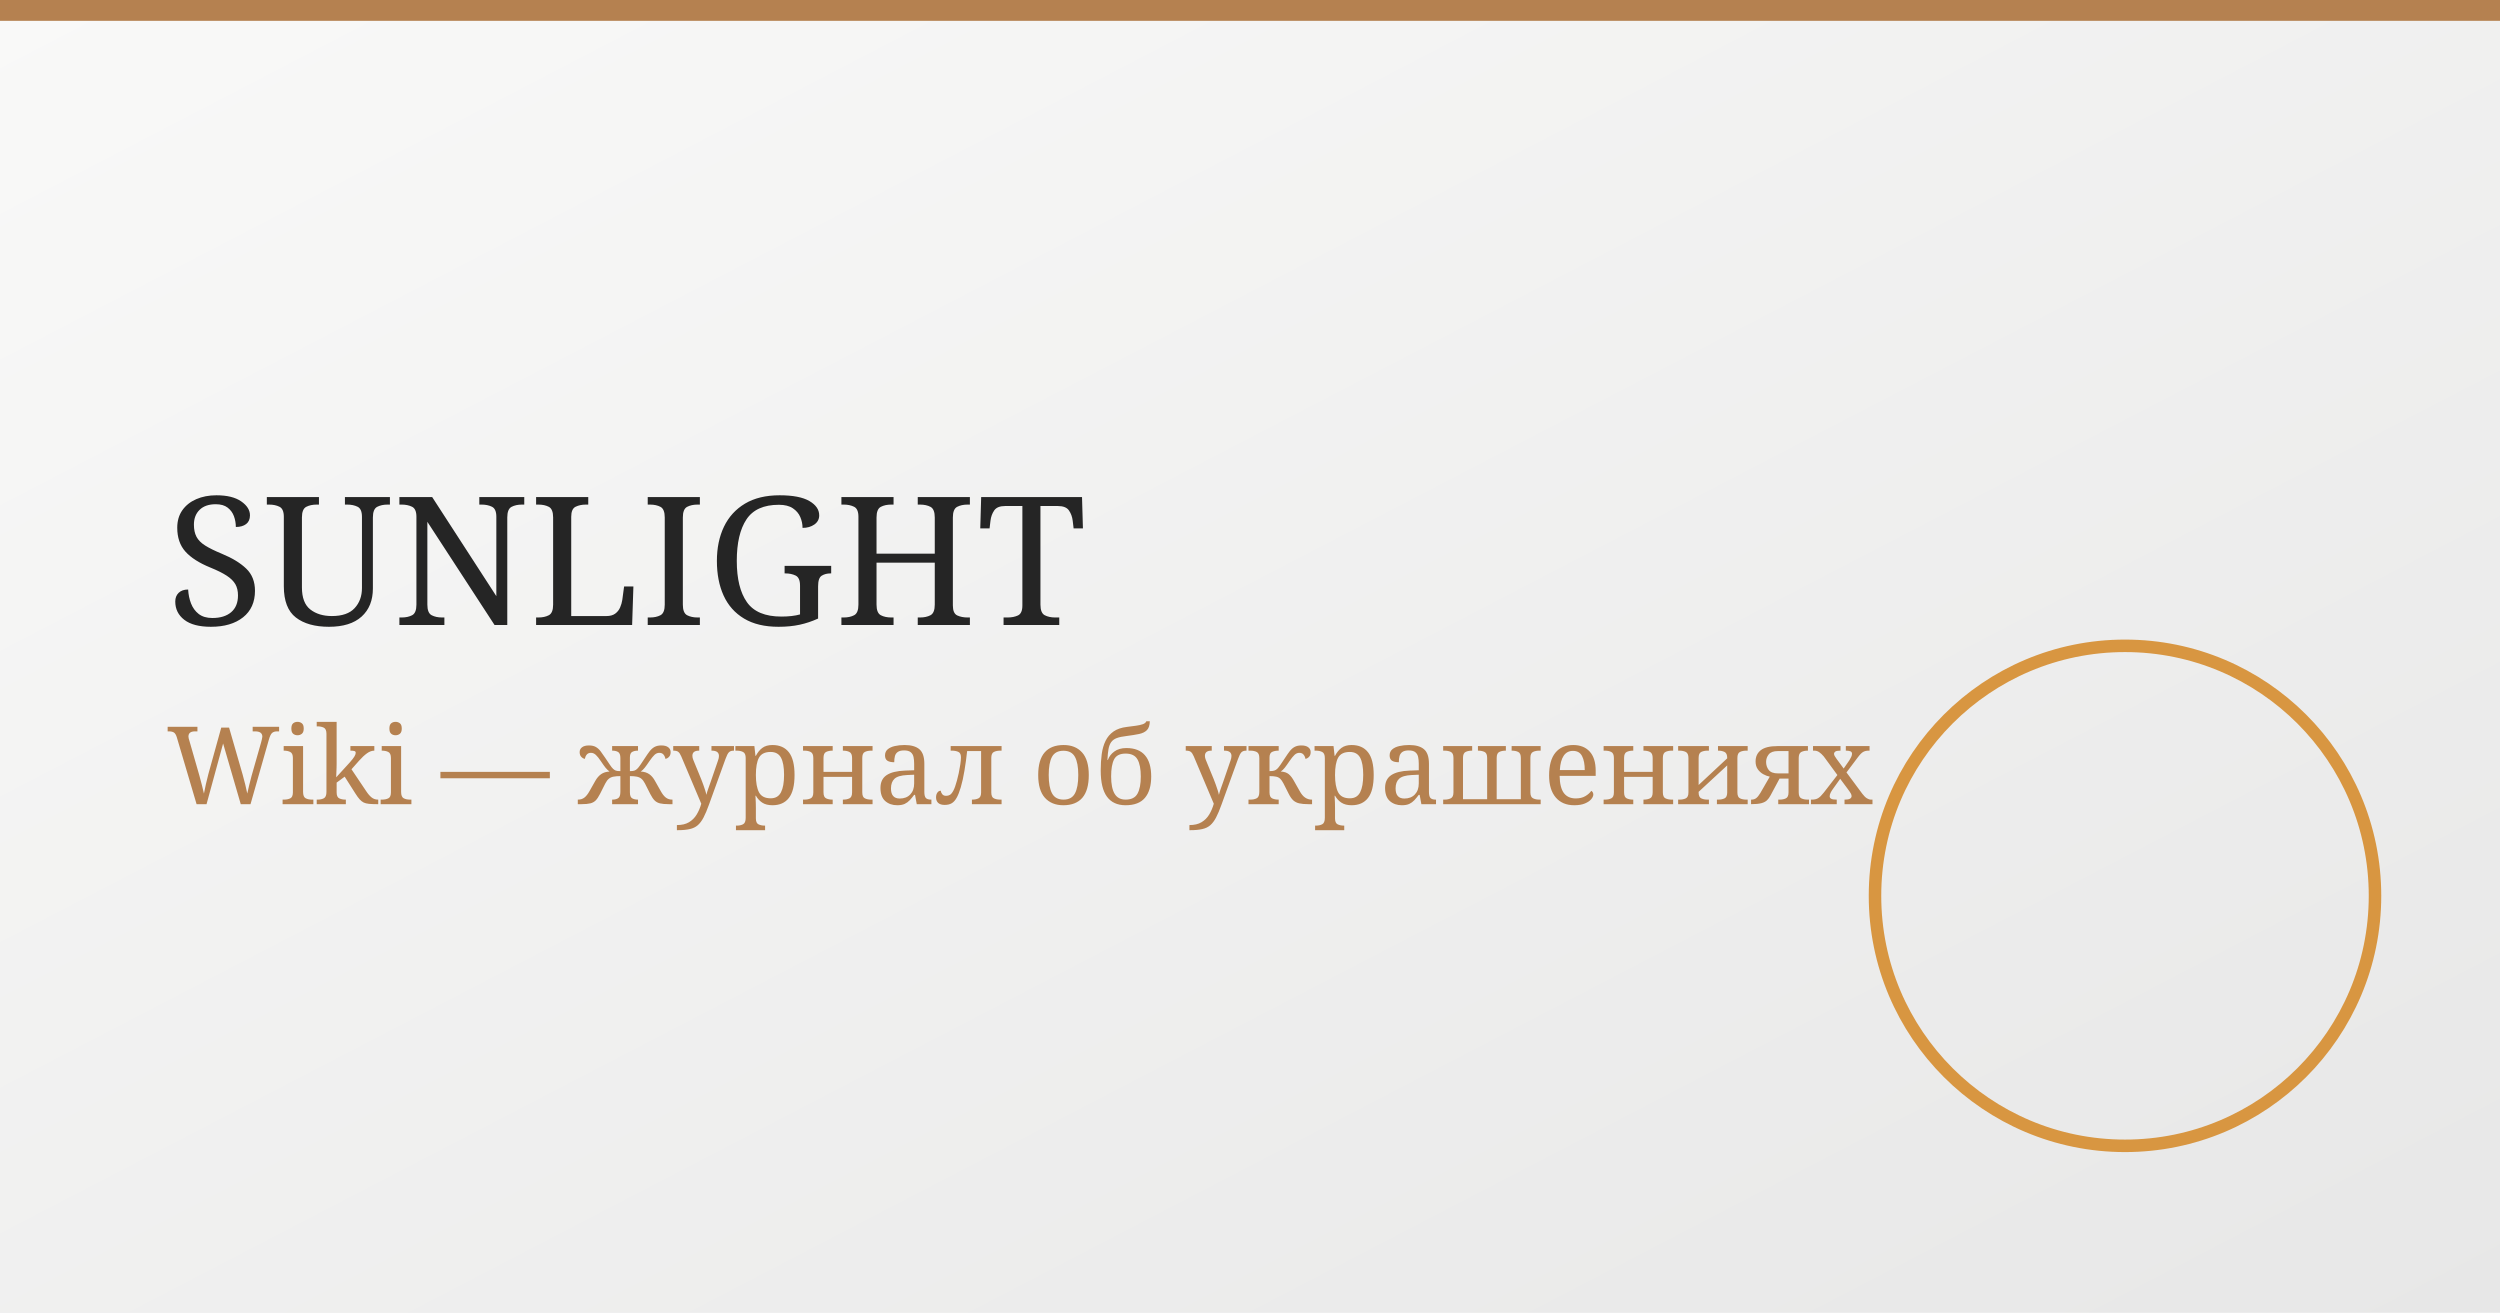
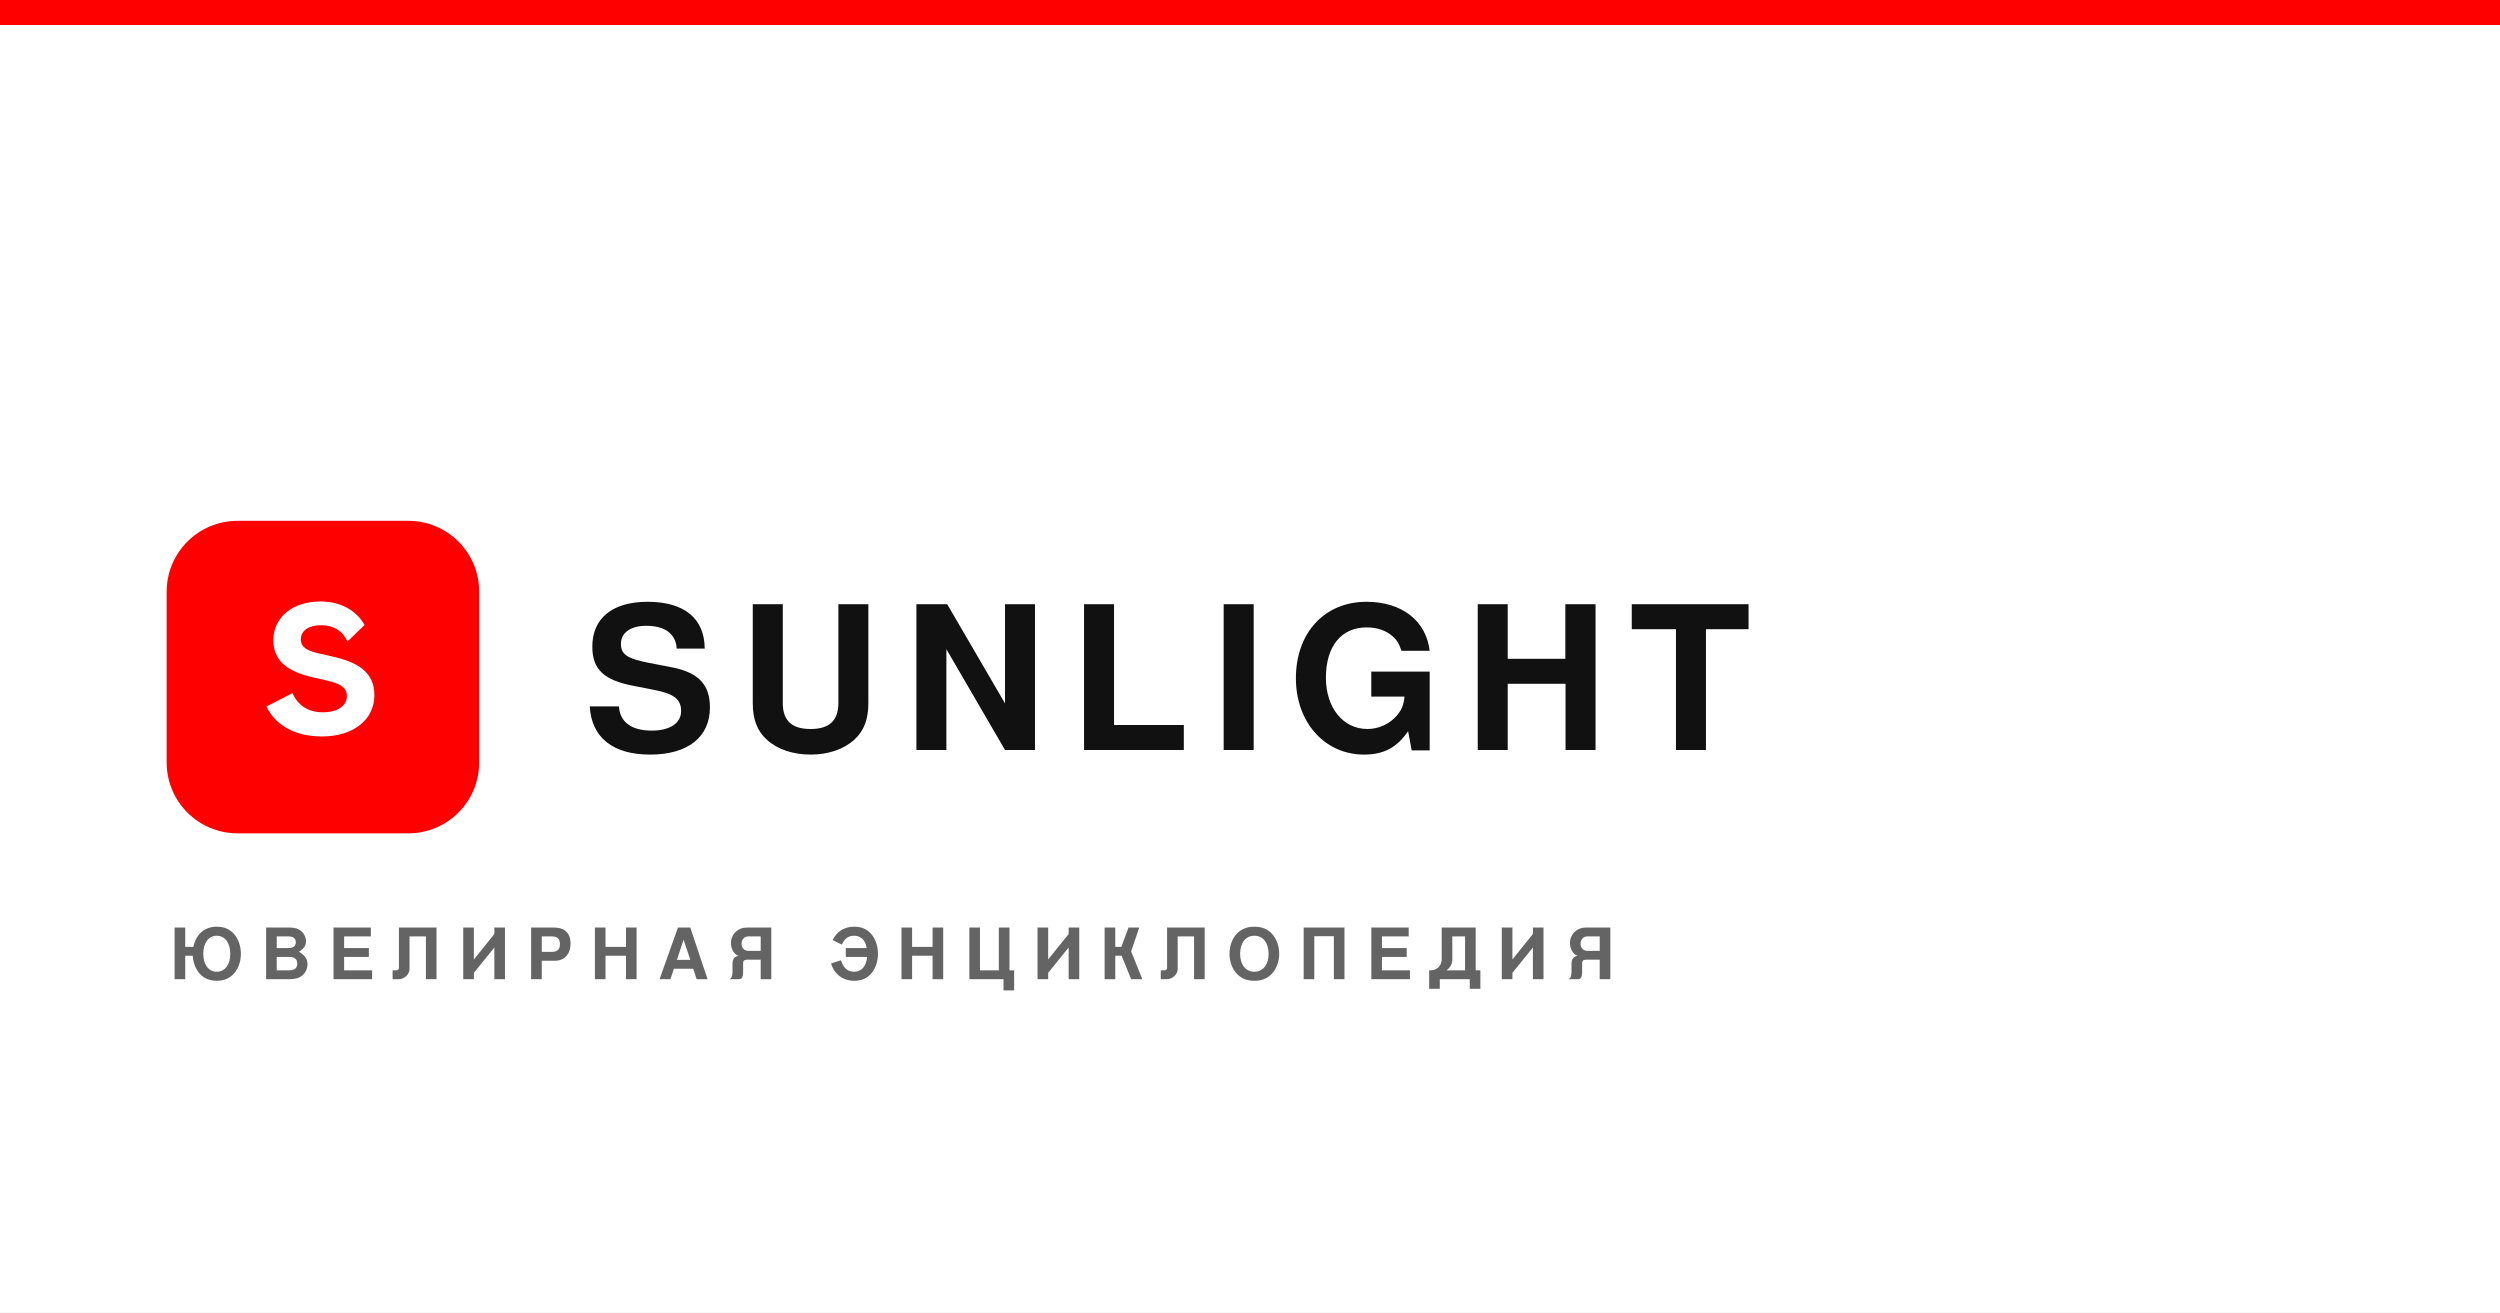
- <svg xmlns="http://www.w3.org/2000/svg" width="1200" height="630" viewBox="0 0 1200 630" role="img" aria-label="Sunlight Wiki">
-   <defs>
-     <linearGradient id="g" x1="0" y1="0" x2="1" y2="1">
-       <stop offset="0" stop-color="#f9f9f8" />
-       <stop offset="1" stop-color="#e7e7e7" />
-     </linearGradient>
-   </defs>
-   <rect width="1200" height="630" fill="url(#g)" />
-   <rect x="0" y="0" width="1200" height="10" fill="#b58150" />
-   <text x="80" y="300" font-family="Georgia, serif" font-size="86" fill="#252525">SUNLIGHT</text>
-   <text x="80" y="386" font-family="Georgia, serif" font-size="52" fill="#b58150">Wiki — журнал об украшениях</text>
-   <circle cx="1020" cy="430" r="120" fill="none" stroke="#d89641" stroke-width="6" />
+ <svg xmlns="http://www.w3.org/2000/svg" viewBox="0 0 1200 630" role="img" aria-label="SUNLIGHT — Ювелирная энциклопедия">
+   <rect width="1200" height="630" fill="#FFFFFF" />
+   <rect width="1200" height="12" fill="#FF0000" />
+   <rect x="80" y="250" width="150" height="150" rx="34" fill="#FF0000" />
+   <path d="M175 300c-3.8-6.8-11.3-11.3-21.2-11.3-13.2 0-22.6 7.5-22.6 18.6 0 9.9 6.8 15.1 19.3 17.9l6.1 1.4c7.1 1.6 9.9 3.5 9.9 7.5 0 4.7-4.5 7.8-11.5 7.8-7.1 0-12-3.3-14.6-9.2l-12.5 6.4c4 8.5 13 14.4 26.6 14.4 14.8 0 25.2-7.8 25.2-19.8 0-10.8-7.5-15.8-20.3-18.6l-6.1-1.4c-6.4-1.4-8.9-3.3-8.9-6.8 0-4.2 3.8-6.8 9.7-6.8 6.1 0 10.4 2.8 12.7 7.8z" fill="#fff" />
+   <text x="280" y="360" font-family="Helvetica, Arial, sans-serif" font-size="96" font-weight="800" letter-spacing="10" fill="#111111">SUNLIGHT</text>
+   <text x="82" y="470" font-family="Helvetica, Arial, sans-serif" font-size="34" font-weight="700" letter-spacing="8" fill="#646464">ЮВЕЛИРНАЯ ЭНЦИКЛОПЕДИЯ</text>
</svg>
